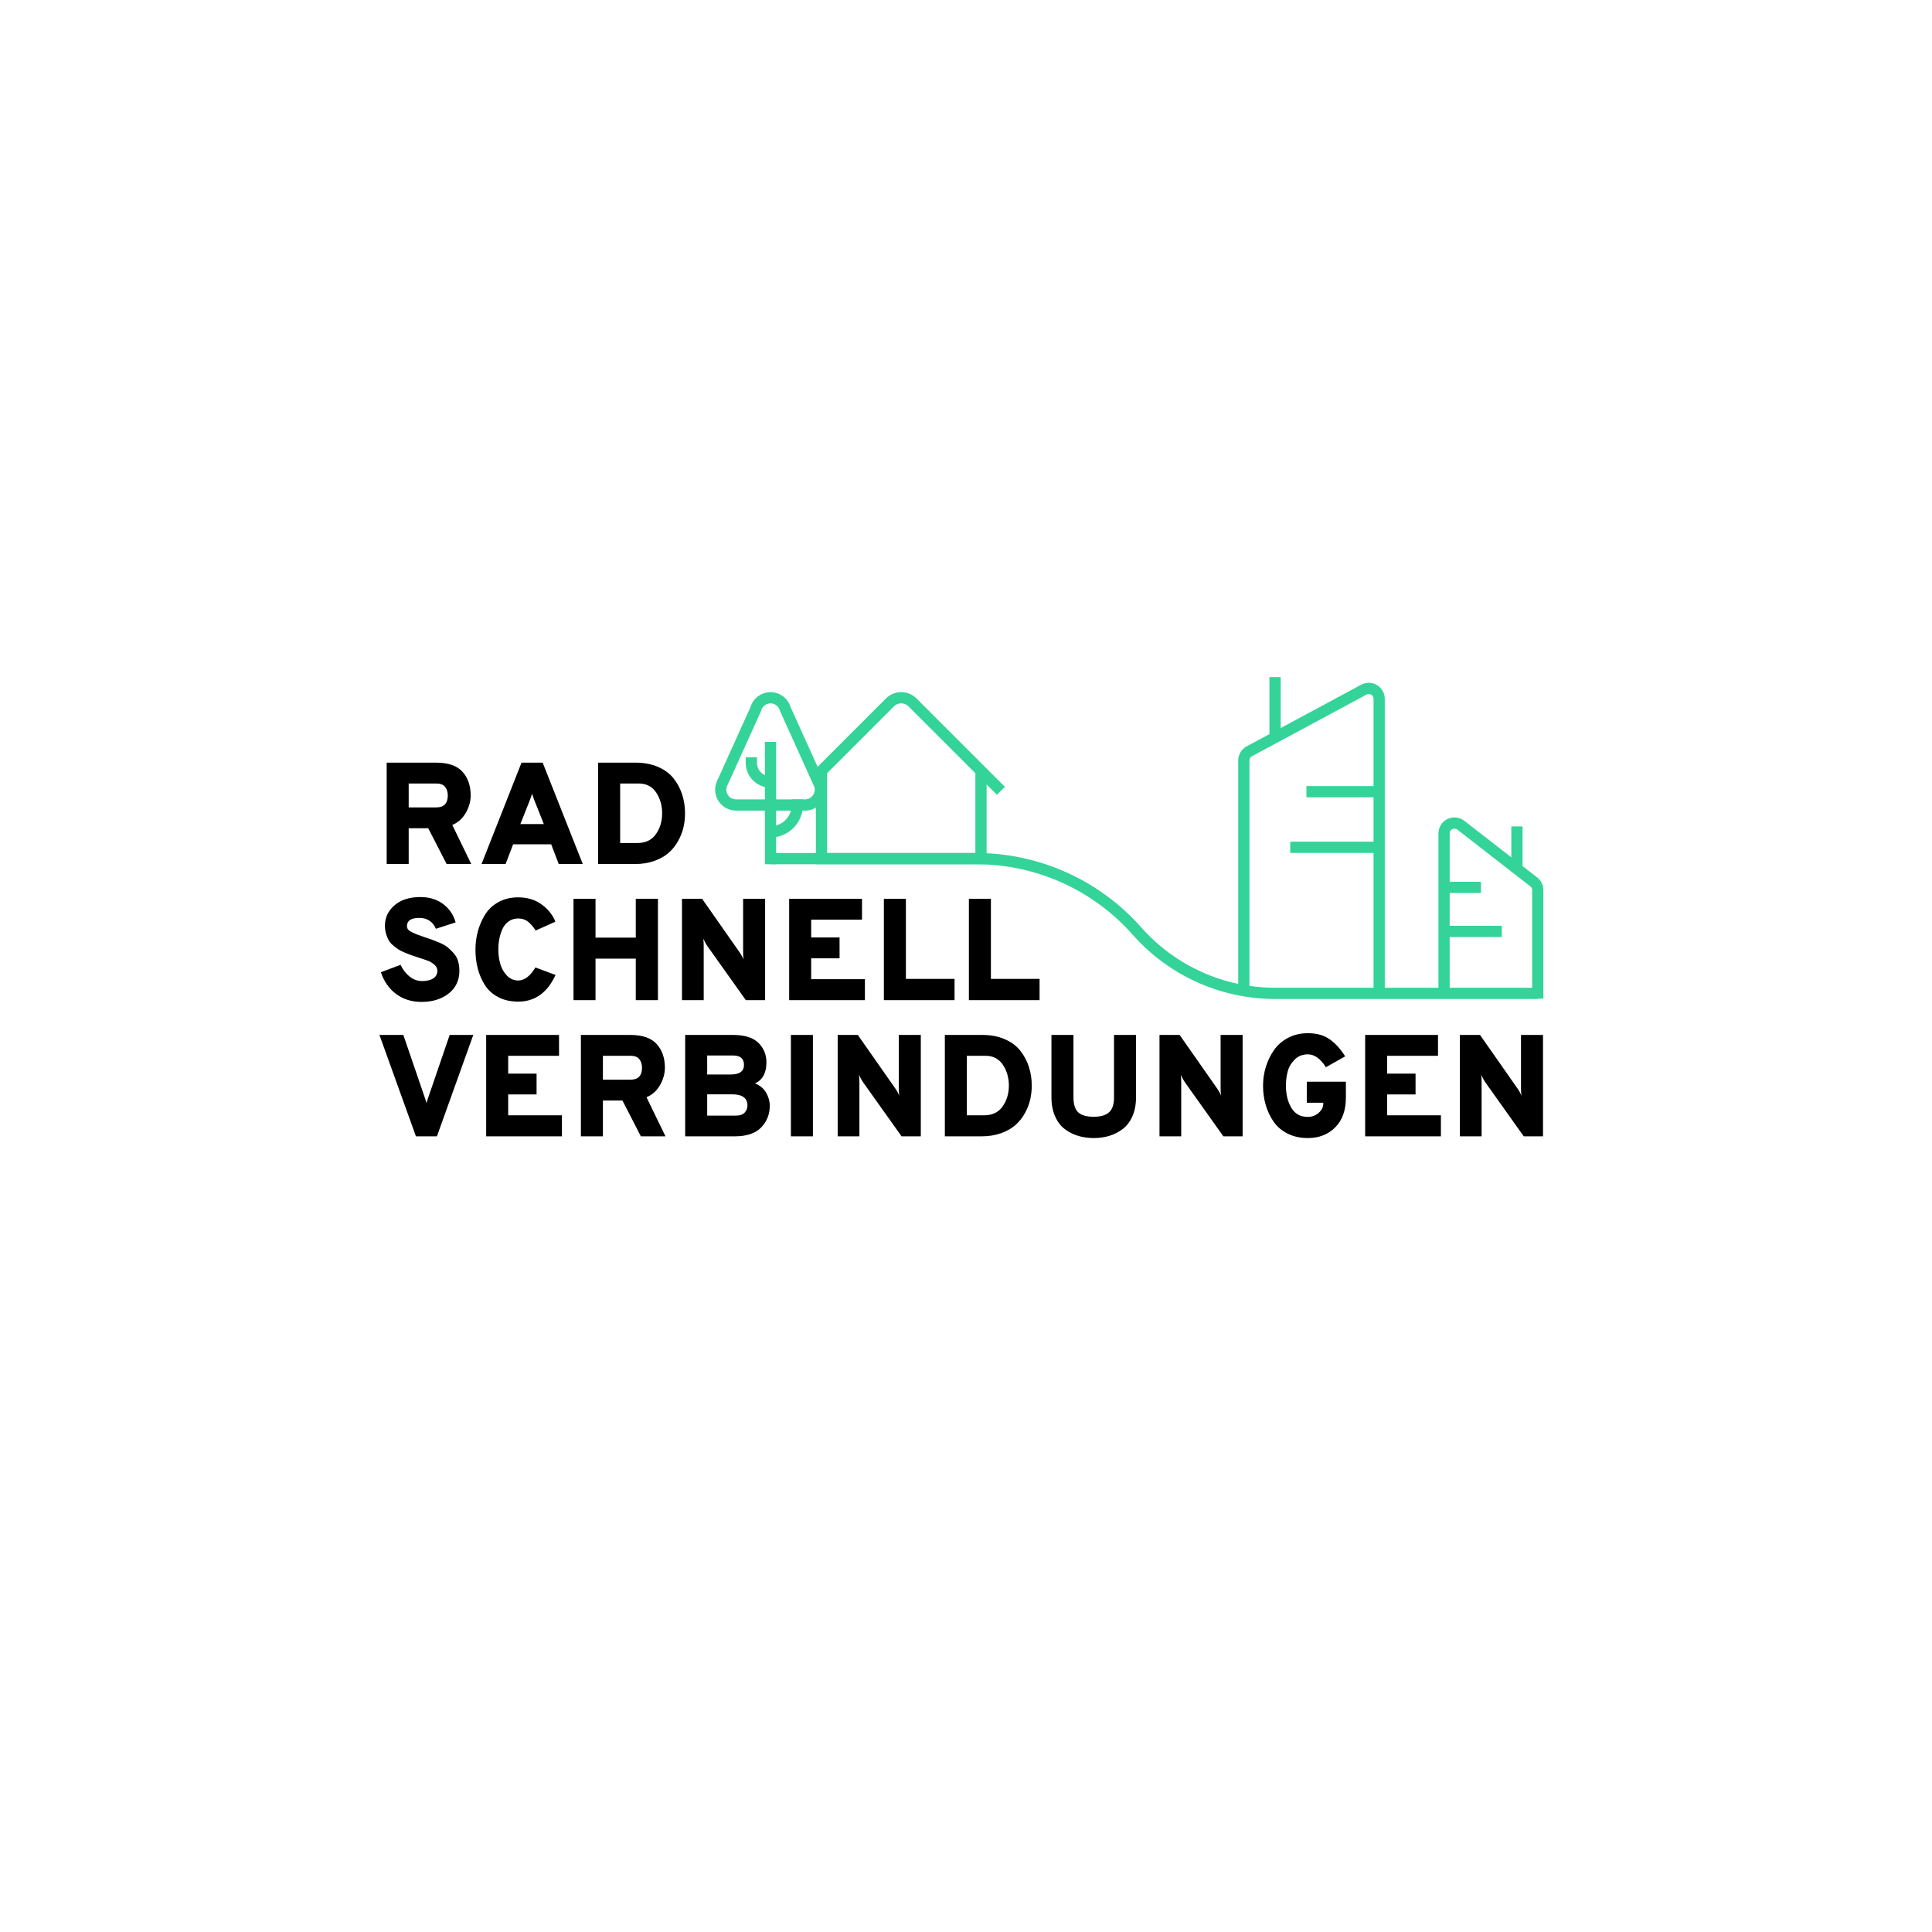
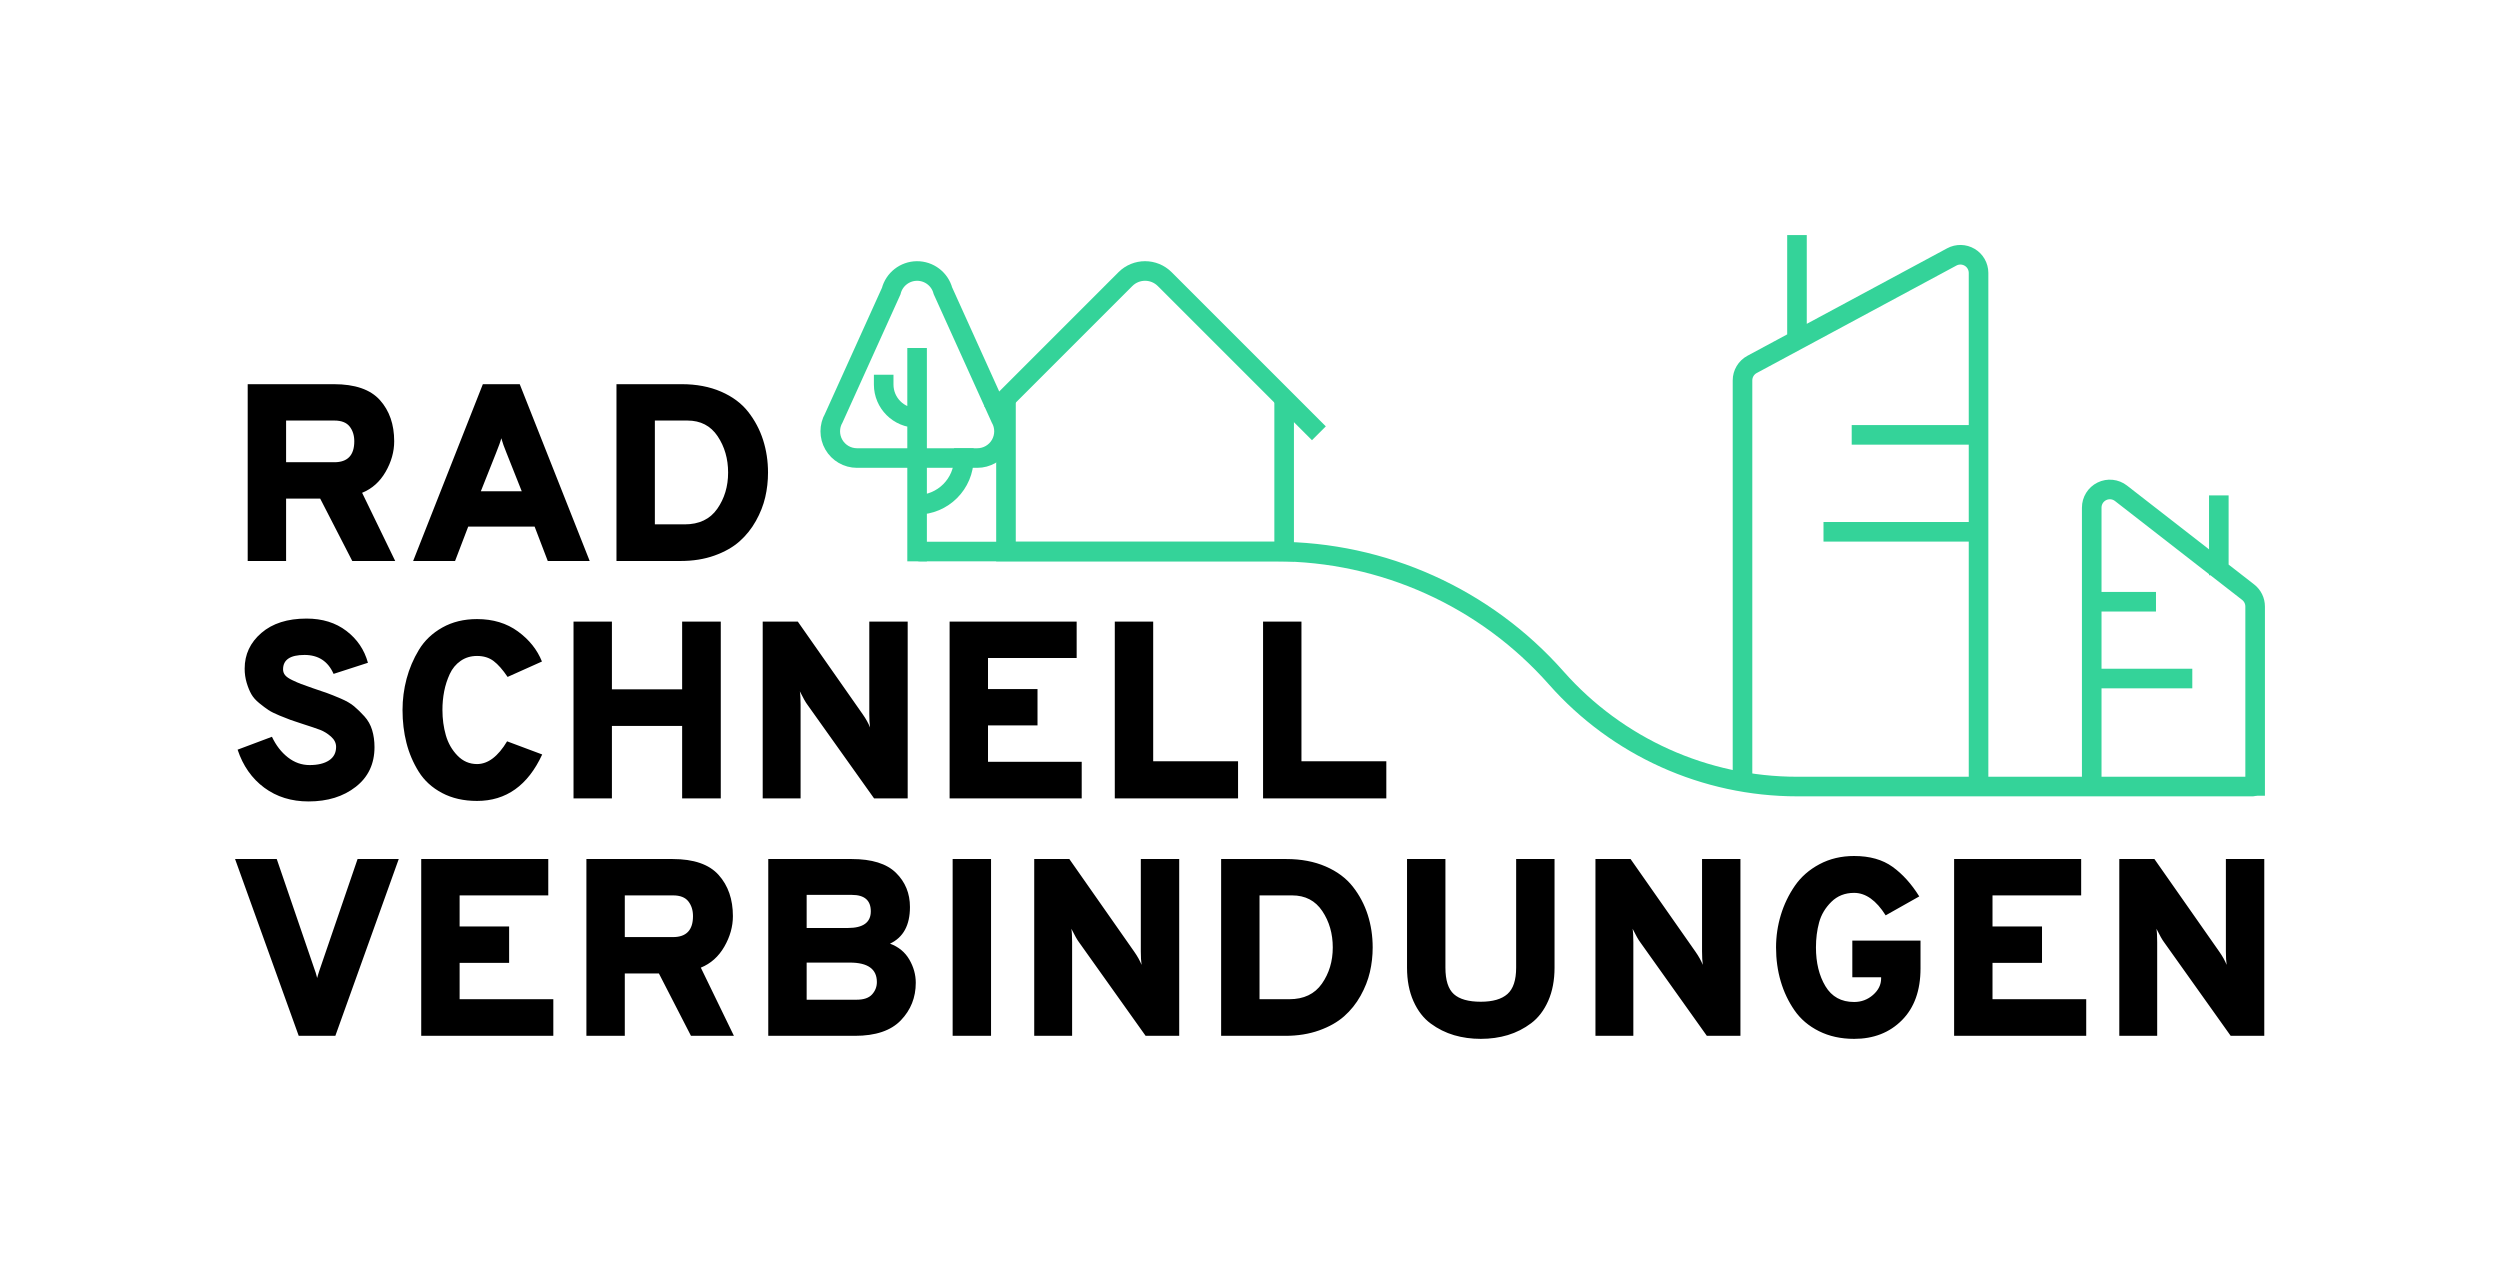
- <svg xmlns="http://www.w3.org/2000/svg" data-name="Ebene 1" width="860" height="860">
+ <svg xmlns="http://www.w3.org/2000/svg" data-name="Ebene 1" width="638.114" height="325.166">
  <g fill="none" stroke="#34d399" stroke-linecap="square" stroke-width="5">
-     <path d="m363.668 345.151 32.48-32.48a7.1 7.1 0 0 1 10.04-.003l.004.004 37.579 37.578" />
-     <path d="M436.67 345.151v37.05h-71v-37.05" />
+     <path d="m254.77 103.729 32.48-32.48a7.1 7.1 0 0 1 10.04-.003l.004.004 37.579 37.578" />
+     <path d="M327.772 103.729v37.05h-71v-37.05" />
  </g>
-   <path d="M172.122 384.61v-45.128h21.984c5.416 0 9.337 1.353 11.766 4.063 2.428 2.707 3.643 6.21 3.643 10.507 0 2.666-.732 5.266-2.192 7.801-1.462 2.537-3.46 4.32-5.996 5.352l8.445 17.406h-10.96l-8.187-15.924h-8.703v15.924h-9.8Zm9.8-25.206h12.313c3.395 0 5.094-1.783 5.094-5.352 0-1.504-.398-2.761-1.193-3.771-.796-1.01-2.095-1.516-3.9-1.516h-12.314v10.639ZM248.712 384.61l-3.352-8.767h-16.956l-3.352 8.768H214.35l17.794-45.129h9.413l17.857 45.129h-10.702Zm-6.64-17.792-3.868-9.734c-.602-1.461-1.054-2.731-1.354-3.805-.172.732-.623 1.998-1.354 3.804l-3.868 9.735h10.444ZM266.249 339.482h16.634c3.781 0 7.134.635 10.056 1.902s5.233 2.989 6.931 5.159a22.892 22.892 0 0 1 3.804 7.187c.838 2.623 1.258 5.395 1.258 8.316 0 2.15-.238 4.247-.71 6.288s-1.268 4.06-2.385 6.058c-1.118 2-2.515 3.74-4.19 5.223-1.677 1.482-3.804 2.687-6.383 3.611s-5.46 1.385-8.64 1.385H266.25v-45.129Zm17.407 35.781c3.697 0 6.468-1.322 8.317-3.965 1.847-2.642 2.772-5.726 2.772-9.252 0-3.523-.893-6.617-2.676-9.283-1.784-2.664-4.351-3.998-7.704-3.998h-8.316v26.498h7.607ZM187.66 445.986c-4.385 0-8.156-1.17-11.315-3.514-3.159-2.342-5.426-5.576-6.801-9.701l8.767-3.29c1.032 2.192 2.386 3.944 4.062 5.255 1.676 1.312 3.523 1.967 5.544 1.967 2.105 0 3.76-.397 4.965-1.194 1.202-.793 1.804-1.943 1.804-3.447 0-.988-.441-1.871-1.32-2.645-.883-.773-1.807-1.341-2.773-1.709-.967-.363-2.461-.869-4.48-1.513-1.334-.43-2.333-.764-2.999-1a62.173 62.173 0 0 1-2.869-1.13c-1.247-.515-2.191-.987-2.836-1.417-.644-.428-1.419-1.01-2.321-1.74s-1.58-1.493-2.03-2.29c-.453-.794-.85-1.761-1.194-2.9a12.512 12.512 0 0 1-.516-3.643c0-3.61 1.418-6.64 4.255-9.09 2.837-2.45 6.683-3.675 11.54-3.675 4.04 0 7.436 1.055 10.187 3.16 2.75 2.106 4.577 4.813 5.48 8.123l-8.768 2.836c-1.418-3.223-3.89-4.836-7.414-4.836-3.654 0-5.48 1.227-5.48 3.676a2.3 2.3 0 0 0 .516 1.482c.344.43.967.862 1.869 1.29.903.43 1.644.753 2.224.966.58.217 1.601.58 3.063 1.098 1.547.515 2.74.924 3.578 1.224.838.301 1.987.764 3.45 1.385 1.46.625 2.61 1.291 3.448 2a28.814 28.814 0 0 1 2.61 2.545 9.035 9.035 0 0 1 1.968 3.483c.407 1.332.612 2.794.612 4.384 0 4.254-1.59 7.63-4.77 10.121-3.182 2.493-7.2 3.739-12.057 3.739ZM230.66 445.857c-3.395 0-6.372-.676-8.929-2.03-2.557-1.355-4.545-3.17-5.963-5.448a25.861 25.861 0 0 1-3.127-7.35c-.667-2.621-1-5.414-1-8.381 0-2.707.344-5.361 1.032-7.96s1.74-5.073 3.159-7.415 3.406-4.234 5.964-5.674c2.556-1.44 5.512-2.16 8.864-2.16 4.083 0 7.565 1.055 10.444 3.16 2.88 2.106 4.921 4.664 6.124 7.672l-8.767 3.932c-1.247-1.848-2.44-3.201-3.578-4.06-1.14-.86-2.547-1.292-4.223-1.292-1.59 0-2.988.42-4.19 1.258-1.205.838-2.128 1.957-2.773 3.353s-1.118 2.858-1.418 4.383a24.71 24.71 0 0 0-.451 4.803c0 2.28.29 4.428.87 6.447.58 2.022 1.568 3.75 2.966 5.19 1.395 1.441 3.061 2.16 4.996 2.16 2.793 0 5.35-1.934 7.672-5.803l8.96 3.354c-3.653 7.908-9.197 11.861-16.632 11.861ZM283.01 445.212V426.71h-17.923v18.502h-9.8v-45.128h9.8v17.279h17.923v-17.28h9.863v45.13h-9.863ZM340.58 445.212h-8.574l-17.02-23.918c-.43-.558-1.075-1.697-1.934-3.416.129.73.193 1.87.193 3.416v23.918h-9.67v-45.128h8.961l16.569 23.66c.816 1.162 1.44 2.279 1.87 3.353-.13-.902-.194-2.04-.194-3.418v-23.595h9.8v45.128ZM351.282 445.212v-45.128h32.429v9.283h-22.629v7.931h12.636v9.284h-12.636v9.283H385v9.347h-33.718ZM393.444 445.212v-45.128h9.8v35.652h21.662v9.476h-31.462ZM431.288 445.212v-45.128h9.8v35.652h21.662v9.476h-31.462ZM185.145 505.814l-16.247-45.129h10.638l9.736 28.432c.128.3.257.709.386 1.224l.194.71c.085-.387.279-1.032.58-1.934l9.735-28.432h10.509l-16.183 45.129h-9.347ZM216.413 505.814v-45.129h32.429v9.283h-22.63v7.932h12.637v9.283h-12.636v9.283h23.918v9.348h-33.718ZM258.575 505.814v-45.129h21.985c5.416 0 9.336 1.354 11.765 4.063 2.428 2.707 3.643 6.21 3.643 10.507 0 2.666-.732 5.266-2.192 7.801-1.461 2.537-3.46 4.32-5.996 5.352l8.446 17.406h-10.96l-8.188-15.924h-8.703v15.924h-9.8Zm9.8-25.207h12.313c3.395 0 5.094-1.783 5.094-5.352 0-1.503-.398-2.761-1.193-3.771-.796-1.01-2.095-1.516-3.9-1.516h-12.314v10.639ZM304.993 460.685h21.276c5.157 0 8.928 1.172 11.314 3.514 2.386 2.344 3.578 5.254 3.578 8.736 0 4.64-1.698 7.758-5.093 9.348 2.192.816 3.836 2.172 4.932 4.062s1.644 3.867 1.644 5.93c0 3.74-1.268 6.932-3.804 9.574-2.536 2.645-6.446 3.965-11.733 3.965h-22.114v-45.129Zm20.309 17.602c3.91 0 5.866-1.42 5.866-4.256 0-2.793-1.611-4.192-4.835-4.192h-11.54v8.448h10.509Zm2.256 18.308c1.805 0 3.116-.45 3.932-1.353s1.226-1.955 1.226-3.16c0-3.309-2.3-4.963-6.899-4.963h-11.024v9.476h12.765ZM352.056 505.814v-45.129h9.8v45.129h-9.8ZM409.885 505.814h-8.574l-17.02-23.918c-.43-.559-1.075-1.697-1.935-3.416.13.73.194 1.87.194 3.416v23.918h-9.671v-45.129h8.962l16.568 23.66c.817 1.162 1.44 2.28 1.87 3.354-.129-.903-.193-2.041-.193-3.418v-23.596h9.799v45.129ZM420.586 460.685h16.634c3.78 0 7.133.635 10.056 1.902s5.233 2.989 6.931 5.159a22.892 22.892 0 0 1 3.804 7.187c.838 2.623 1.257 5.395 1.257 8.317 0 2.15-.237 4.246-.71 6.287s-1.267 4.06-2.384 6.058c-1.118 2-2.515 3.74-4.19 5.223-1.677 1.482-3.804 2.687-6.383 3.611s-5.46 1.385-8.64 1.385h-16.375v-45.129Zm17.407 35.781c3.696 0 6.468-1.322 8.316-3.965 1.848-2.642 2.773-5.726 2.773-9.252 0-3.523-.893-6.617-2.676-9.283-1.784-2.664-4.351-3.998-7.704-3.998h-8.316v26.498h7.607ZM486.861 506.587c-2.407 0-4.673-.312-6.801-.933a19.096 19.096 0 0 1-5.963-2.967c-1.849-1.353-3.32-3.256-4.416-5.705-1.097-2.45-1.645-5.307-1.645-8.574v-27.723h9.8v27.723c0 3.222.719 5.48 2.16 6.77 1.439 1.288 3.728 1.933 6.865 1.933 3.052 0 5.32-.655 6.802-1.967 1.483-1.31 2.225-3.555 2.225-6.736v-27.723h9.799v27.723c0 3.222-.539 6.05-1.612 8.478-1.075 2.428-2.525 4.33-4.351 5.705a18.877 18.877 0 0 1-5.964 3.03c-2.15.644-4.449.966-6.899.966ZM553.136 505.814h-8.574l-17.021-23.918c-.43-.559-1.074-1.697-1.934-3.416.13.73.194 1.87.194 3.416v23.918h-9.671v-45.129h8.962l16.568 23.66c.817 1.162 1.44 2.28 1.87 3.354-.129-.903-.193-2.041-.193-3.418v-23.596h9.799v45.129ZM582.146 506.587c-3.352 0-6.34-.654-8.96-1.964-2.623-1.31-4.707-3.084-6.254-5.32-1.547-2.235-2.72-4.706-3.514-7.415-.796-2.707-1.192-5.586-1.192-8.638 0-2.836.408-5.598 1.224-8.284s2.009-5.168 3.578-7.447c1.569-2.277 3.664-4.115 6.286-5.512 2.621-1.396 5.566-2.095 8.832-2.095 3.997 0 7.275.925 9.832 2.773 2.557 1.848 4.825 4.361 6.802 7.543l-8.575 4.834c-2.407-3.824-5.093-5.738-8.059-5.738-2.32 0-4.255.763-5.801 2.289-1.548 1.527-2.59 3.277-3.127 5.254-.539 1.978-.806 4.105-.806 6.382 0 3.913.806 7.211 2.417 9.897 1.612 2.687 4.05 4.03 7.317 4.03 1.848 0 3.46-.602 4.835-1.805 1.375-1.204 2.064-2.6 2.064-4.192v-.322h-7.35v-9.348h17.407v7.092c0 5.63-1.58 10.035-4.739 13.217-3.158 3.18-7.231 4.77-12.217 4.77ZM607.677 505.814v-45.129h32.428v9.283h-22.628v7.932h12.635v9.283h-12.635v9.283h23.918v9.348h-33.718ZM686.845 505.814h-8.575l-17.02-23.918c-.43-.559-1.074-1.697-1.934-3.416.13.73.194 1.87.194 3.416v23.918h-9.671v-45.129h8.962l16.568 23.66c.817 1.162 1.44 2.28 1.87 3.354-.129-.903-.193-2.041-.193-3.418v-23.596h9.799v45.129Z" />
-   <path d="M343.735 382.2h90.788a95.582 95.582 0 0 1 71.607 32.272h0a82.08 82.08 0 0 0 61.492 27.712h116.23" fill="none" stroke="#34d399" stroke-linecap="round" stroke-linejoin="round" stroke-width="5" />
+   <path d="M63.224 143.188V98.06h21.984c5.416 0 9.337 1.353 11.766 4.063 2.428 2.707 3.643 6.21 3.643 10.507 0 2.666-.732 5.266-2.192 7.801-1.462 2.537-3.46 4.32-5.996 5.352l8.445 17.406h-10.96l-8.187-15.924h-8.703v15.924h-9.8zm9.8-25.206h12.313c3.395 0 5.094-1.783 5.094-5.352 0-1.504-.398-2.761-1.193-3.771-.796-1.01-2.095-1.516-3.9-1.516H73.024Zm66.79 25.206-3.352-8.767h-16.956l-3.352 8.768h-10.702l17.794-45.129h9.413l17.857 45.129h-10.702zm-6.64-17.792-3.868-9.734c-.602-1.461-1.054-2.731-1.354-3.805-.172.732-.623 1.998-1.354 3.804l-3.868 9.735zm24.177-27.336h16.634c3.781 0 7.134.635 10.056 1.902 2.922 1.267 5.233 2.989 6.931 5.159a22.892 22.892 0 0 1 3.804 7.187c.838 2.623 1.258 5.395 1.258 8.316 0 2.15-.238 4.247-.71 6.288-.472 2.041-1.268 4.06-2.385 6.058-1.118 2-2.515 3.74-4.19 5.223-1.677 1.482-3.804 2.687-6.383 3.611-2.579.924-5.46 1.385-8.64 1.385h-16.374V98.06Zm17.407 35.781c3.697 0 6.468-1.322 8.317-3.965 1.847-2.642 2.772-5.726 2.772-9.252 0-3.523-.893-6.617-2.676-9.283-1.784-2.664-4.351-3.998-7.704-3.998h-8.316v26.498zm-95.996 70.723c-4.385 0-8.156-1.17-11.315-3.514-3.159-2.342-5.426-5.576-6.801-9.701l8.767-3.29c1.032 2.192 2.386 3.944 4.062 5.255 1.676 1.312 3.523 1.967 5.544 1.967 2.105 0 3.76-.397 4.965-1.194 1.202-.793 1.804-1.943 1.804-3.447 0-.988-.441-1.871-1.32-2.645-.883-.773-1.807-1.341-2.773-1.709-.967-.363-2.461-.869-4.48-1.513-1.334-.43-2.333-.764-2.999-1a62.173 62.173 0 0 1-2.869-1.13c-1.247-.515-2.191-.987-2.836-1.417-.644-.428-1.419-1.01-2.321-1.74-.902-.73-1.58-1.493-2.03-2.29-.453-.794-.85-1.761-1.194-2.9a12.512 12.512 0 0 1-.516-3.643c0-3.61 1.418-6.64 4.255-9.09 2.837-2.45 6.683-3.675 11.54-3.675 4.04 0 7.436 1.055 10.187 3.16 2.75 2.106 4.577 4.813 5.48 8.123l-8.768 2.836c-1.418-3.223-3.89-4.836-7.414-4.836-3.654 0-5.48 1.227-5.48 3.676a2.3 2.3 0 0 0 .516 1.482c.344.43.967.862 1.869 1.29.903.43 1.644.753 2.224.966.58.217 1.601.58 3.063 1.098 1.547.515 2.74.924 3.578 1.224.838.301 1.987.764 3.45 1.385 1.46.625 2.61 1.291 3.448 2a28.814 28.814 0 0 1 2.61 2.545 9.035 9.035 0 0 1 1.968 3.483c.407 1.332.612 2.794.612 4.384 0 4.254-1.59 7.63-4.77 10.121-3.182 2.493-7.2 3.739-12.057 3.739zm43-.129c-3.395 0-6.372-.676-8.929-2.03-2.557-1.355-4.545-3.17-5.963-5.448a25.861 25.861 0 0 1-3.127-7.35c-.667-2.621-1-5.414-1-8.381 0-2.707.344-5.361 1.032-7.96a28.148 28.148 0 0 1 3.159-7.415c1.419-2.342 3.406-4.234 5.964-5.674 2.556-1.44 5.512-2.16 8.864-2.16 4.083 0 7.565 1.055 10.444 3.16 2.88 2.106 4.921 4.664 6.124 7.672l-8.767 3.932c-1.247-1.848-2.44-3.201-3.578-4.06-1.14-.86-2.547-1.292-4.223-1.292-1.59 0-2.988.42-4.19 1.258-1.205.838-2.128 1.957-2.773 3.353a19.293 19.293 0 0 0-1.418 4.383 24.71 24.71 0 0 0-.451 4.803c0 2.28.29 4.428.87 6.447.58 2.022 1.568 3.75 2.966 5.19 1.395 1.441 3.061 2.16 4.996 2.16 2.793 0 5.35-1.934 7.672-5.803l8.96 3.354c-3.653 7.908-9.197 11.861-16.632 11.861zm52.35-.645v-18.502h-17.923v18.502h-9.8v-45.128h9.8v17.279h17.923v-17.28h9.863v45.13h-9.863zm57.57 0h-8.574l-17.02-23.918c-.43-.558-1.075-1.697-1.934-3.416.129.73.193 1.87.193 3.416v23.918h-9.67v-45.128h8.961l16.569 23.66c.816 1.162 1.44 2.279 1.87 3.353-.13-.902-.194-2.04-.194-3.418v-23.595h9.8v45.128zm10.702 0v-45.128h32.429v9.283h-22.629v7.931h12.636v9.284h-12.636v9.283h23.918v9.347zm42.162 0v-45.128h9.8v35.652h21.662v9.476zm37.844 0v-45.128h9.8v35.652h21.662v9.476zM76.247 264.392 60 219.263h10.638l9.736 28.432c.128.3.257.709.386 1.224l.194.71c.085-.387.279-1.032.58-1.934l9.735-28.432h10.509l-16.183 45.129h-9.347zm31.268 0v-45.129h32.429v9.283h-22.63v7.932h12.637v9.283h-12.636v9.283h23.918v9.348zm42.162 0v-45.129h21.985c5.416 0 9.336 1.354 11.765 4.063 2.428 2.707 3.643 6.21 3.643 10.507 0 2.666-.732 5.266-2.192 7.801-1.461 2.537-3.46 4.32-5.996 5.352l8.446 17.406h-10.96l-8.188-15.924h-8.703v15.924zm9.8-25.207h12.313c3.395 0 5.094-1.783 5.094-5.352 0-1.503-.398-2.761-1.193-3.771-.796-1.01-2.095-1.516-3.9-1.516h-12.314zm36.618-19.922h21.276c5.157 0 8.928 1.172 11.314 3.514 2.386 2.344 3.578 5.254 3.578 8.736 0 4.64-1.698 7.758-5.093 9.348 2.192.816 3.836 2.172 4.932 4.062 1.096 1.89 1.644 3.867 1.644 5.93 0 3.74-1.268 6.932-3.804 9.574-2.536 2.645-6.446 3.965-11.733 3.965h-22.114zm20.309 17.602c3.91 0 5.866-1.42 5.866-4.256 0-2.793-1.611-4.192-4.835-4.192h-11.54v8.448zm2.256 18.308c1.805 0 3.116-.45 3.932-1.353.816-.903 1.226-1.955 1.226-3.16 0-3.309-2.3-4.963-6.899-4.963h-11.024v9.476zm24.498 9.219v-45.129h9.8v45.129zm57.829 0h-8.574l-17.02-23.918c-.43-.559-1.075-1.697-1.935-3.416.13.73.194 1.87.194 3.416v23.918h-9.671v-45.129h8.962l16.568 23.66c.817 1.162 1.44 2.28 1.87 3.354-.129-.903-.193-2.041-.193-3.418v-23.596h9.799zm10.701-45.129h16.634c3.78 0 7.133.635 10.056 1.902 2.923 1.267 5.233 2.989 6.931 5.159a22.892 22.892 0 0 1 3.804 7.187c.838 2.623 1.257 5.395 1.257 8.317 0 2.15-.237 4.246-.71 6.287-.473 2.041-1.267 4.06-2.384 6.058-1.118 2-2.515 3.74-4.19 5.223-1.677 1.482-3.804 2.687-6.383 3.611-2.579.924-5.46 1.385-8.64 1.385h-16.375zm17.407 35.781c3.696 0 6.468-1.322 8.316-3.965 1.848-2.642 2.773-5.726 2.773-9.252 0-3.523-.893-6.617-2.676-9.283-1.784-2.664-4.351-3.998-7.704-3.998h-8.316v26.498zm48.868 10.121c-2.407 0-4.673-.312-6.801-.933a19.096 19.096 0 0 1-5.963-2.967c-1.849-1.353-3.32-3.256-4.416-5.705-1.097-2.45-1.645-5.307-1.645-8.574v-27.723h9.8v27.723c0 3.222.719 5.48 2.16 6.77 1.439 1.288 3.728 1.933 6.865 1.933 3.052 0 5.32-.655 6.802-1.967 1.483-1.31 2.225-3.555 2.225-6.736v-27.723h9.799v27.723c0 3.222-.539 6.05-1.612 8.478-1.075 2.428-2.525 4.33-4.351 5.705a18.877 18.877 0 0 1-5.964 3.03c-2.15.644-4.449.966-6.899.966zm66.275-.773h-8.574l-17.021-23.918c-.43-.559-1.074-1.697-1.934-3.416.13.73.194 1.87.194 3.416v23.918h-9.671v-45.129h8.962l16.568 23.66c.817 1.162 1.44 2.28 1.87 3.354-.129-.903-.193-2.041-.193-3.418v-23.596h9.799zm29.01.773c-3.352 0-6.34-.654-8.96-1.964-2.623-1.31-4.707-3.084-6.254-5.32-1.547-2.235-2.72-4.706-3.514-7.415-.796-2.707-1.192-5.586-1.192-8.638 0-2.836.408-5.598 1.224-8.284a26.772 26.772 0 0 1 3.578-7.447c1.569-2.277 3.664-4.115 6.286-5.512 2.621-1.396 5.566-2.095 8.832-2.095 3.997 0 7.275.925 9.832 2.773 2.557 1.848 4.825 4.361 6.802 7.543l-8.575 4.834c-2.407-3.824-5.093-5.738-8.059-5.738-2.32 0-4.255.763-5.801 2.289-1.548 1.527-2.59 3.277-3.127 5.254-.539 1.978-.806 4.105-.806 6.382 0 3.913.806 7.211 2.417 9.897 1.612 2.687 4.05 4.03 7.317 4.03 1.848 0 3.46-.602 4.835-1.805 1.375-1.204 2.064-2.6 2.064-4.192v-.322h-7.35v-9.348h17.407v7.092c0 5.63-1.58 10.035-4.739 13.217-3.158 3.18-7.231 4.77-12.217 4.77zm25.531-.773v-45.129h32.428v9.283h-22.628v7.932h12.635v9.283h-12.635v9.283h23.918v9.348zm79.168 0h-8.575l-17.02-23.918c-.43-.559-1.074-1.697-1.934-3.416.13.73.194 1.87.194 3.416v23.918h-9.671v-45.129h8.962l16.568 23.66c.817 1.162 1.44 2.28 1.87 3.354-.129-.903-.193-2.041-.193-3.418v-23.596h9.799z" />
+   <path d="M234.837 140.778h90.788a95.582 95.582 0 0 1 71.607 32.272v0a82.08 82.08 0 0 0 61.492 27.712h116.23" fill="none" stroke="#34d399" stroke-linecap="round" stroke-linejoin="round" stroke-width="5" />
+   <path d="M444.767 197.408V97.094a4.622 4.622 0 0 1 2.435-4.078l50.98-27.436a4.634 4.634 0 0 1 6.833 4.066v128.242m70.599 2.728v-45.814c0-1.43-.662-2.78-1.792-3.658l-32.441-25.23a4.628 4.628 0 0 0-7.477 3.658v70.25m-30.959-88.825h-27.806m29.877 24.748H467.94m-9.269-51.061V62.5m75.233 91.083h13.903m-13.903 19.607h23.172m9.269-28.862V128.94" fill="none" stroke="#34d399" stroke-linecap="square" stroke-width="5" />
  <g fill="none" stroke="#34d399" stroke-linecap="square" stroke-width="5">
-     <path d="M553.665 438.83V338.516a4.622 4.622 0 0 1 2.435-4.078l50.98-27.436a4.634 4.634 0 0 1 6.833 4.066V439.31M684.512 442.038v-45.814c0-1.43-.662-2.78-1.792-3.658l-32.441-25.23a4.628 4.628 0 0 0-7.477 3.658v70.25M611.843 352.419h-27.806M613.914 377.167h-37.076M567.569 326.106v-22.184M642.802 395.005h13.903M642.802 414.612h23.172M675.243 385.75v-15.388" />
-   </g>
-   <g fill="none" stroke="#34d399" stroke-linecap="square" stroke-width="5">
-     <path d="M364.253 348.102a6.822 6.822 0 0 1-5.921 10.232h-30.699a6.822 6.822 0 0 1-5.9-10.232l14.64-32.363a6.822 6.822 0 0 1 13.2-.099l14.68 32.462Z" />
-     <path d="M342.982 370.273c6.594 0 11.938-5.345 11.938-11.939M342.982 332.742v49.459M342.982 348.102a8.527 8.527 0 0 1-8.527-8.528" />
+     <path d="M255.355 106.68a6.822 6.822 0 0 1-5.921 10.232h-30.699a6.822 6.822 0 0 1-5.9-10.232l14.64-32.363a6.822 6.822 0 0 1 13.2-.099z" />
+     <path d="M234.084 128.851c6.594 0 11.938-5.345 11.938-11.939M234.084 91.32v49.459m0-34.099a8.527 8.527 0 0 1-8.527-8.528" />
  </g>
</svg>
